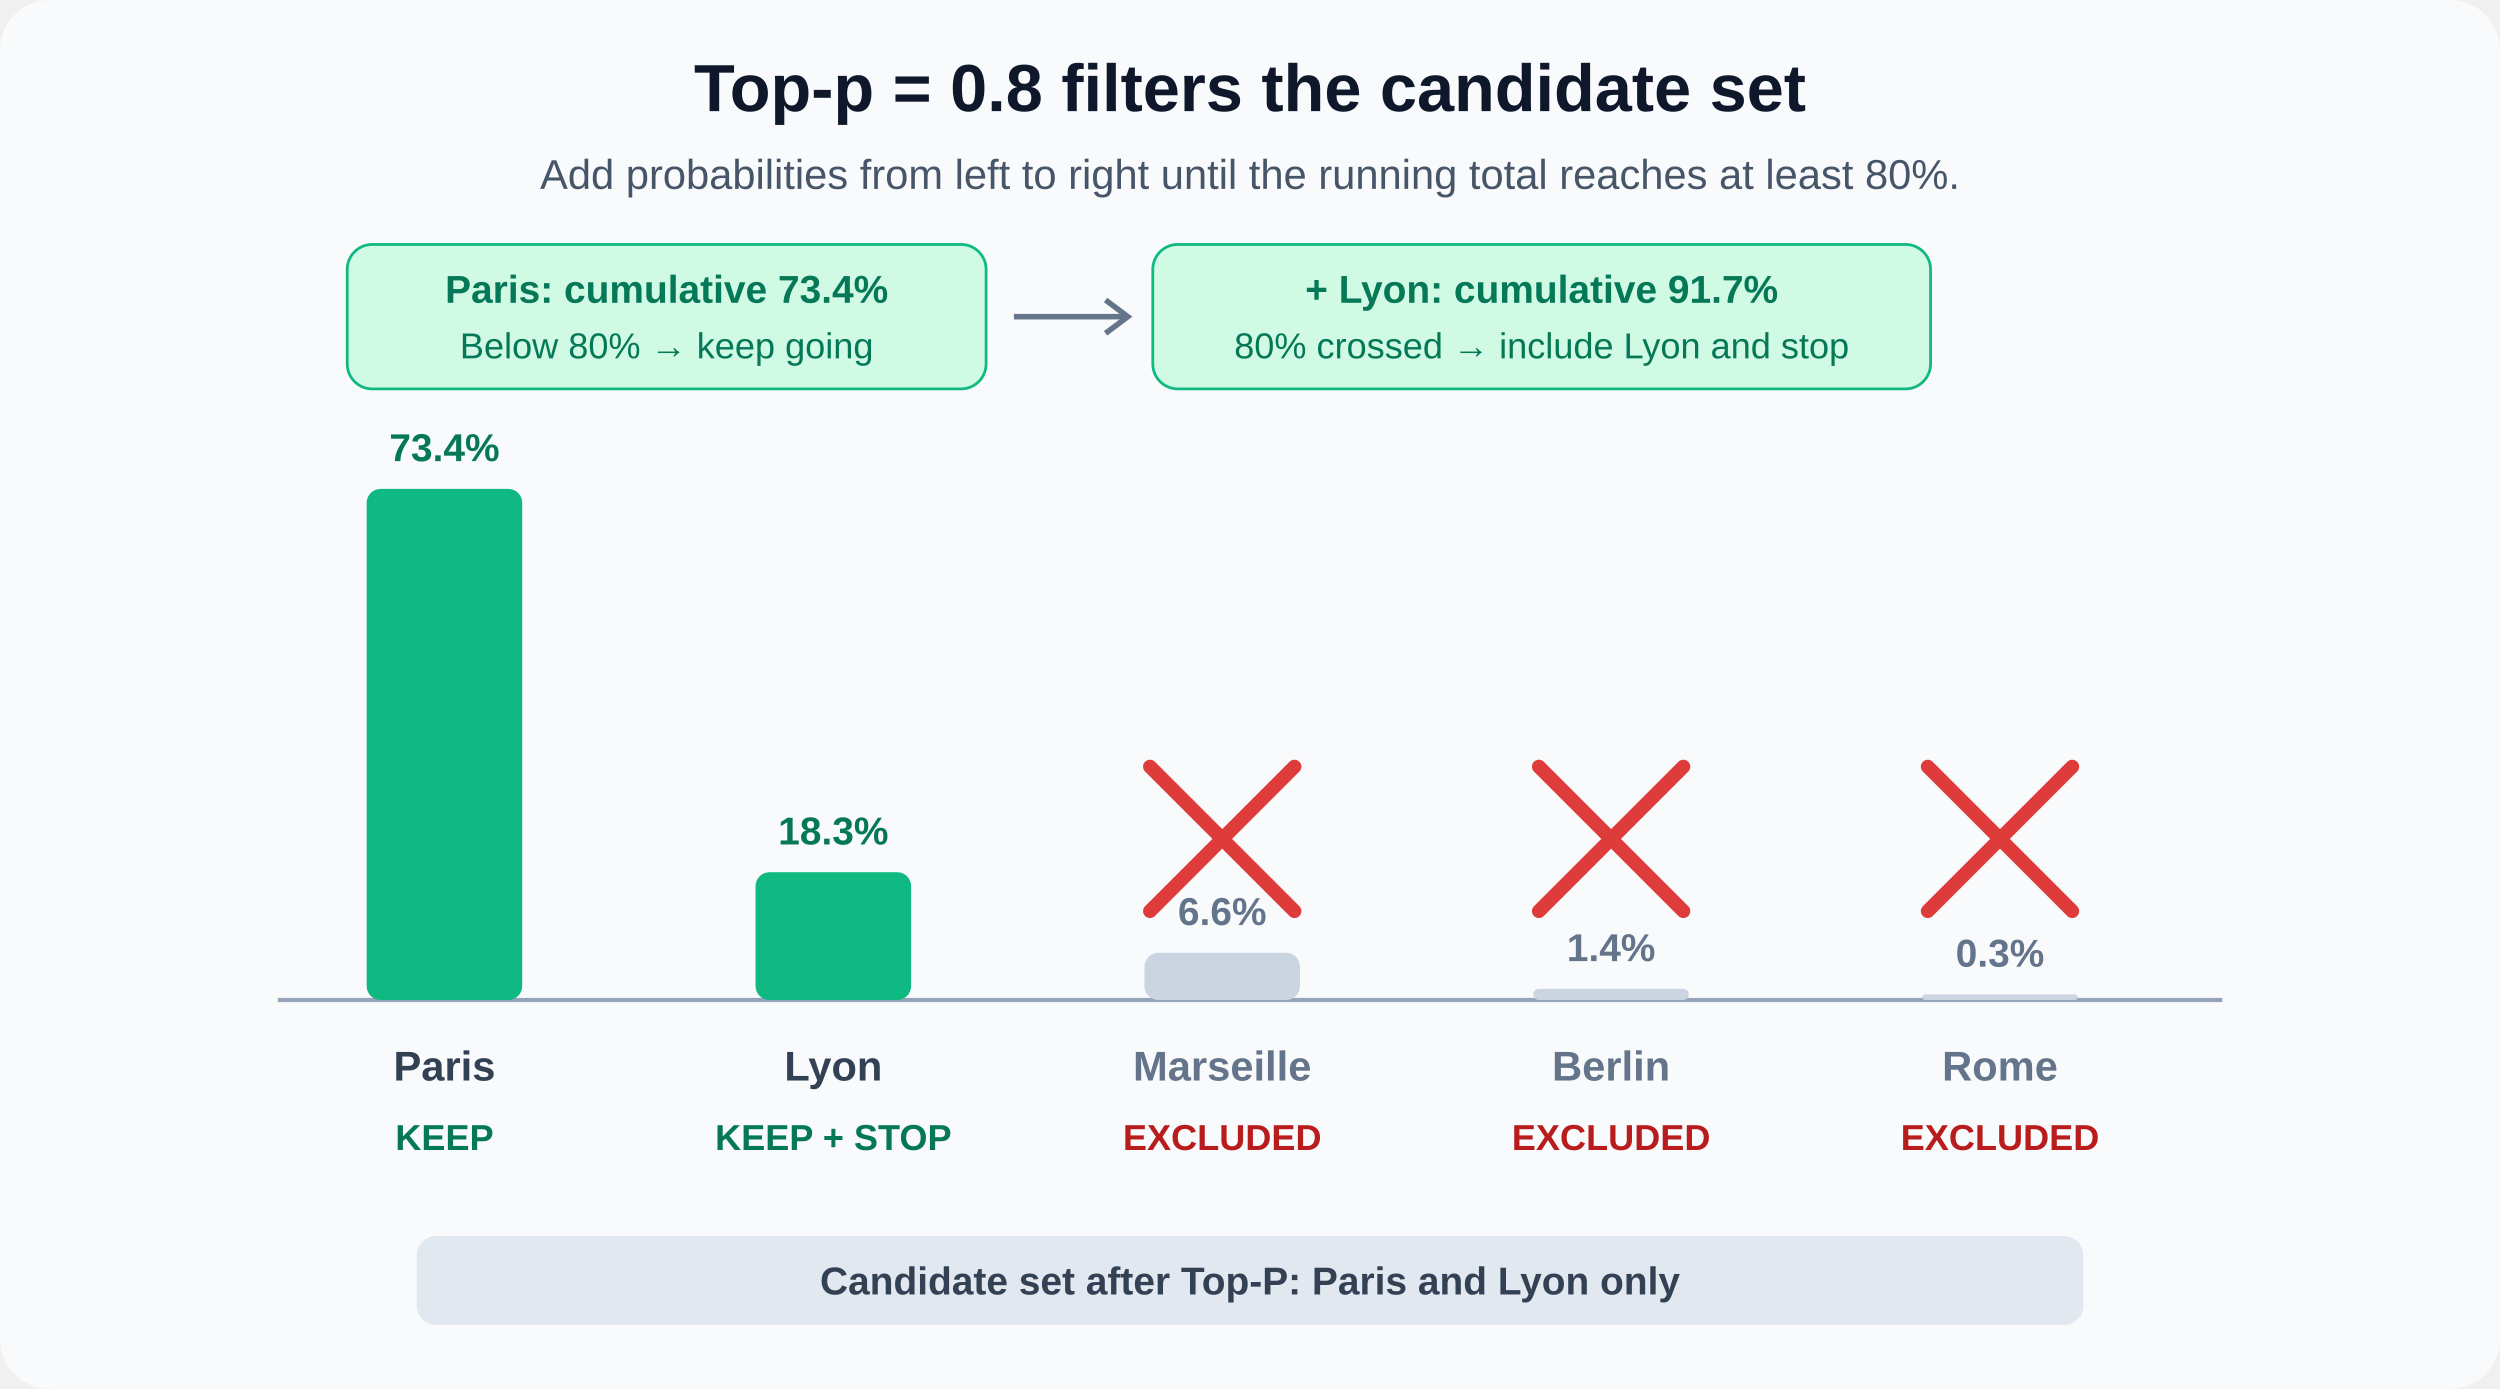
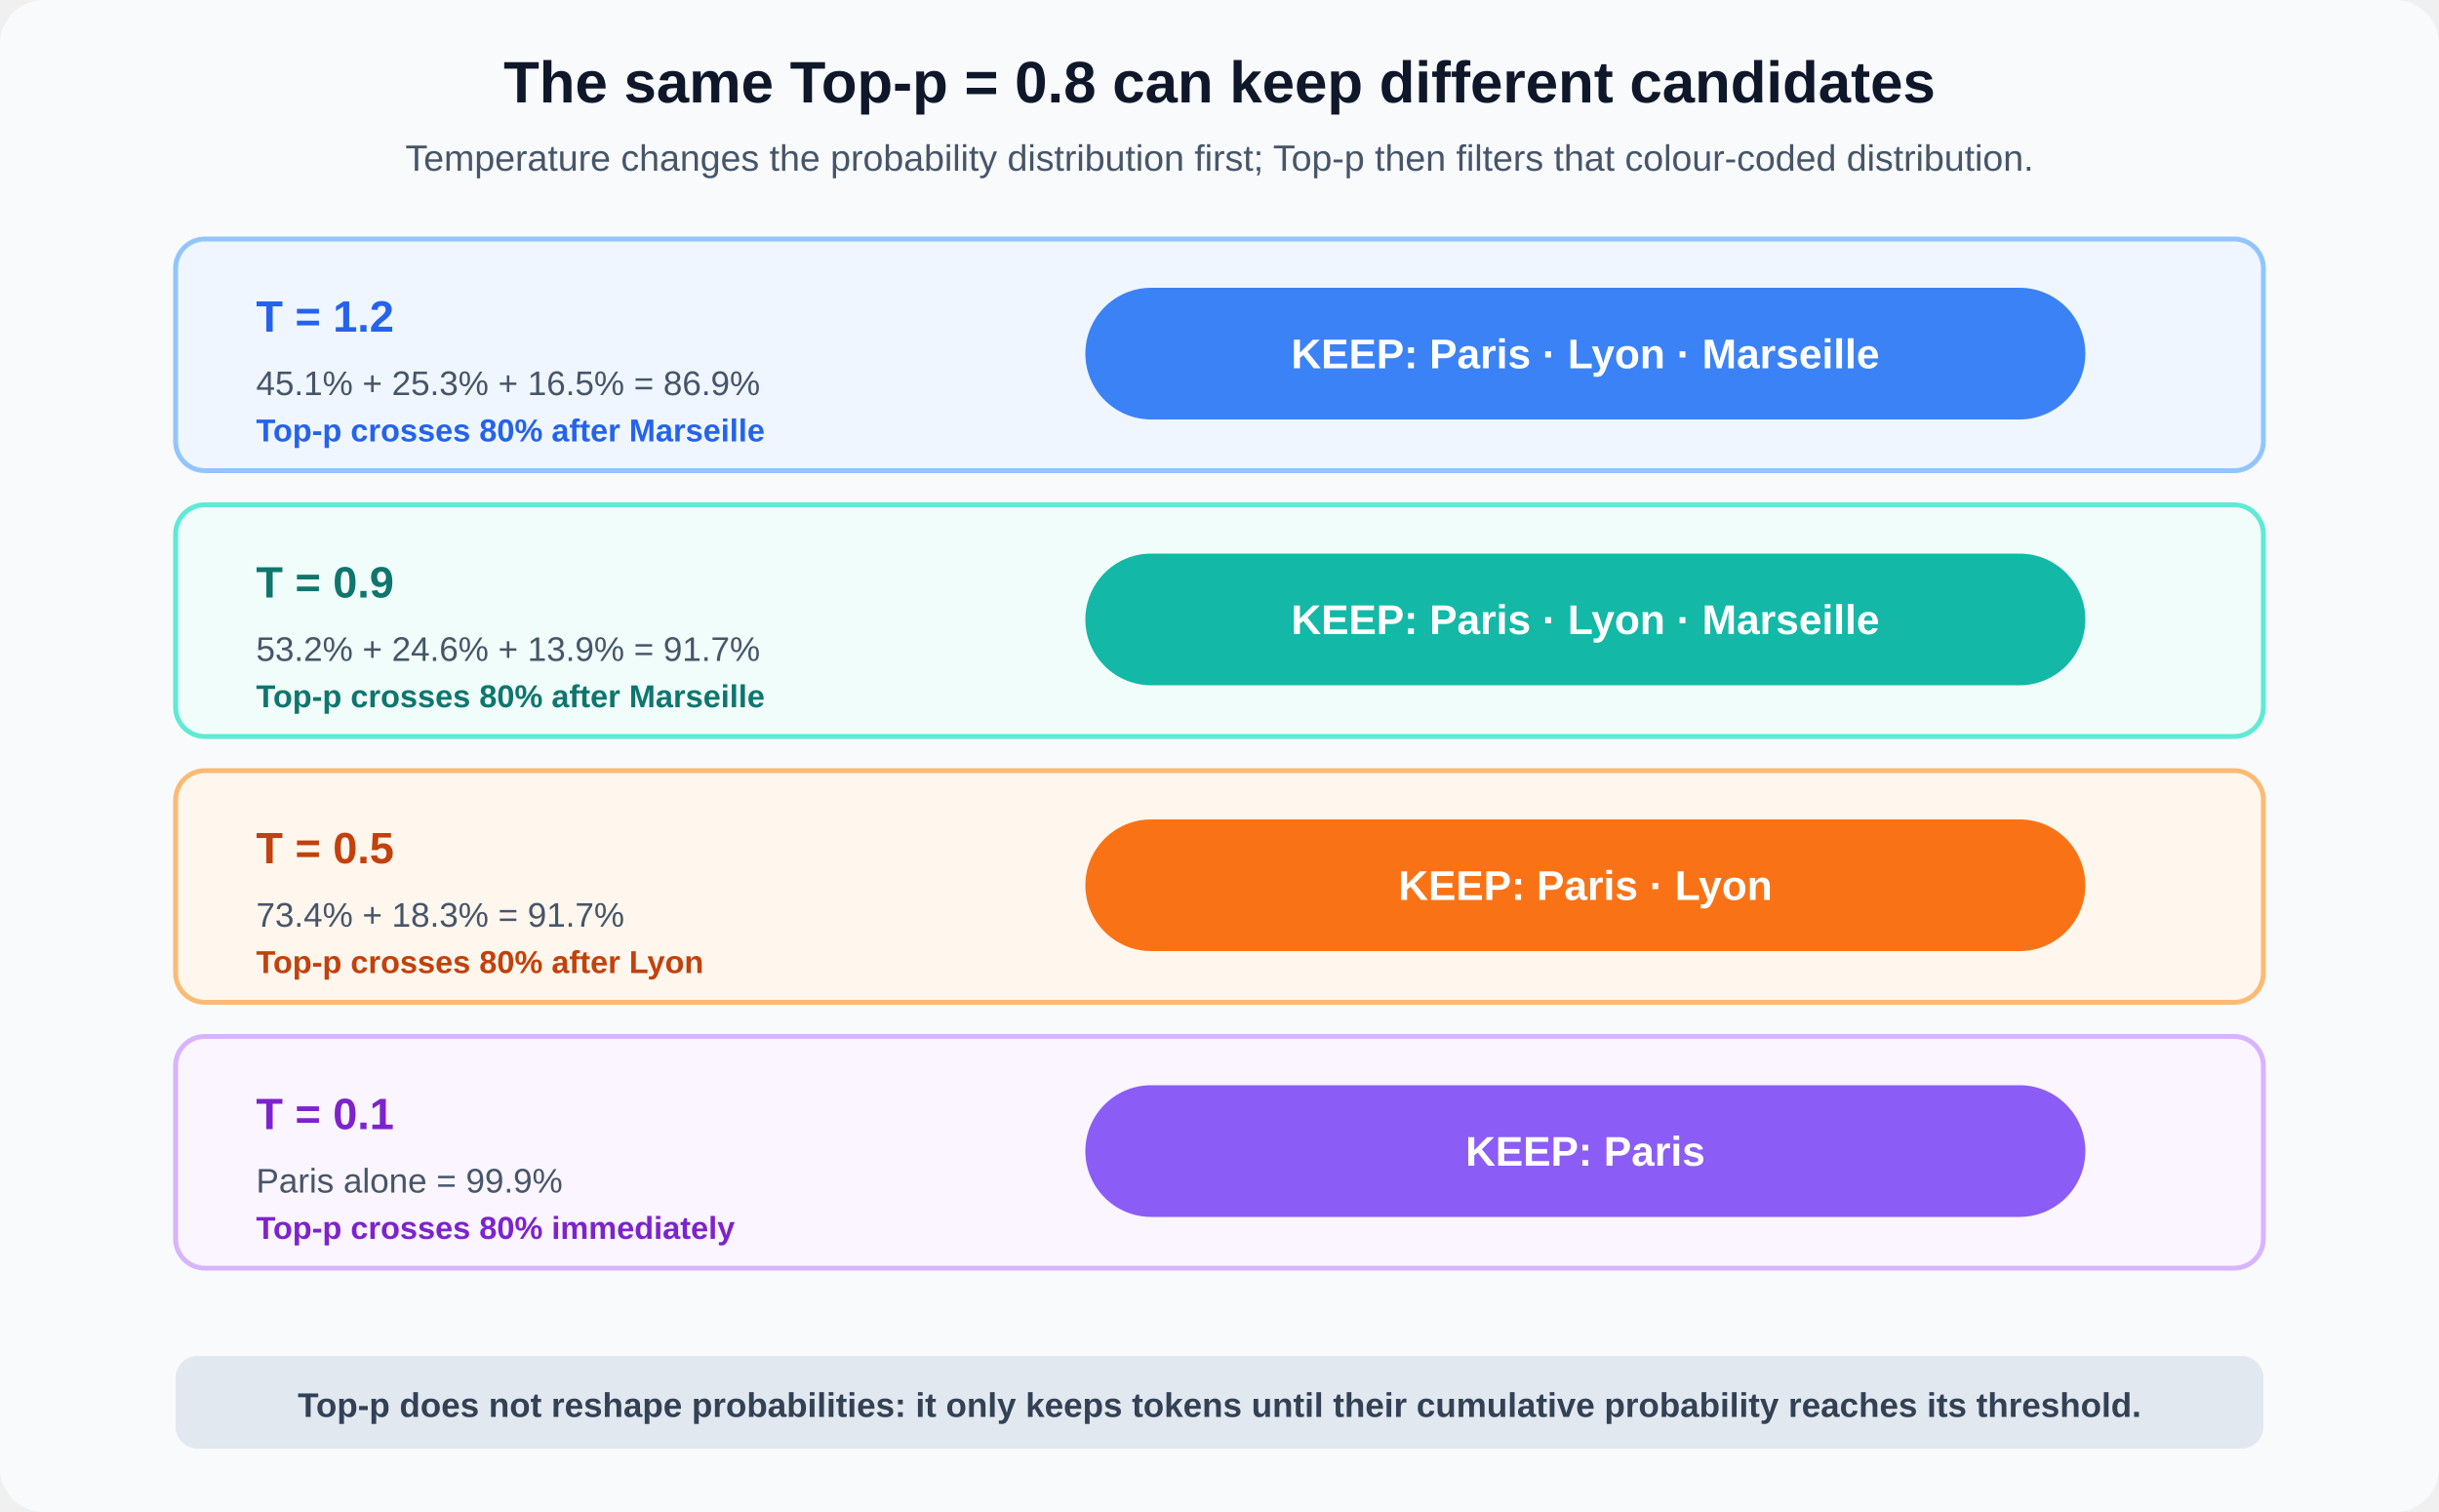
- <svg xmlns="http://www.w3.org/2000/svg" width="900" height="500" viewBox="0 0 900 500" role="img" aria-labelledby="title description">
-   <rect width="900" height="500" rx="18" fill="#f8fafc" />
-   <text x="450" y="40" text-anchor="middle" font-family="Arial, sans-serif" font-size="24" font-weight="700" fill="#0f172a">Top-p = 0.8 filters the candidate set</text>
-   <text x="450" y="68" text-anchor="middle" font-family="Arial, sans-serif" font-size="15" fill="#475569">Add probabilities from left to right until the running total reaches at least 80%.</text>
-   <rect x="125" y="88" width="230" height="52" rx="9" fill="#d1fae5" stroke="#10b981" />
-   <text x="240" y="109" text-anchor="middle" font-family="Arial, sans-serif" font-size="14" font-weight="700" fill="#047857">Paris: cumulative 73.4%</text>
-   <text x="240" y="129" text-anchor="middle" font-family="Arial, sans-serif" font-size="13" fill="#047857">Below 80% → keep going</text>
-   <path d="M365 114 H405" stroke="#64748b" stroke-width="2" />
-   <path d="M398 108 L406 114 L398 120" fill="none" stroke="#64748b" stroke-width="2" />
-   <rect x="415" y="88" width="280" height="52" rx="9" fill="#d1fae5" stroke="#10b981" />
-   <text x="555" y="109" text-anchor="middle" font-family="Arial, sans-serif" font-size="14" font-weight="700" fill="#047857">+ Lyon: cumulative 91.7%</text>
-   <text x="555" y="129" text-anchor="middle" font-family="Arial, sans-serif" font-size="13" fill="#047857">80% crossed → include Lyon and stop</text>
-   <line x1="100" y1="360" x2="800" y2="360" stroke="#94a3b8" stroke-width="1.5" />
-   <g>
-     <rect x="132" y="176" width="56" height="184" rx="5" fill="#10b981" />
-     <rect x="272" y="314" width="56" height="46" rx="5" fill="#10b981" />
-     <rect x="412" y="343" width="56" height="17" rx="5" fill="#cbd5e1" />
-     <rect x="552" y="356" width="56" height="4" rx="2" fill="#cbd5e1" />
-     <rect x="692" y="358" width="56" height="2" rx="1" fill="#cbd5e1" />
+ <svg xmlns="http://www.w3.org/2000/svg" width="1000" height="620" viewBox="0 0 1000 620" role="img" aria-labelledby="title description">
+   <rect width="1000" height="620" rx="18" fill="#f8fafc" />
+   <text x="500" y="42" text-anchor="middle" font-family="Arial, sans-serif" font-size="24" font-weight="700" fill="#0f172a">The same Top-p = 0.8 can keep different candidates</text>
+   <text x="500" y="70" text-anchor="middle" font-family="Arial, sans-serif" font-size="15" fill="#475569">Temperature changes the probability distribution first; Top-p then filters that colour-coded distribution.</text>
+   <g font-family="Arial, sans-serif">
+     <rect x="72" y="98" width="856" height="95" rx="12" fill="#eff6ff" stroke="#93c5fd" stroke-width="2" />
+     <text x="105" y="136" font-size="18" font-weight="700" fill="#2563eb">T = 1.2</text>
+     <text x="105" y="162" font-size="14" fill="#475569">45.1% + 25.3% + 16.5% = 86.9%</text>
+     <text x="105" y="181" font-size="13" font-weight="700" fill="#2563eb">Top-p crosses 80% after Marseille</text>
+     <rect x="445" y="118" width="410" height="54" rx="27" fill="#3b82f6" />
+     <text x="650" y="151" text-anchor="middle" font-size="17" font-weight="700" fill="white">KEEP: Paris · Lyon · Marseille</text>
+     <rect x="72" y="207" width="856" height="95" rx="12" fill="#f0fdfa" stroke="#5eead4" stroke-width="2" />
+     <text x="105" y="245" font-size="18" font-weight="700" fill="#0f766e">T = 0.9</text>
+     <text x="105" y="271" font-size="14" fill="#475569">53.2% + 24.6% + 13.9% = 91.7%</text>
+     <text x="105" y="290" font-size="13" font-weight="700" fill="#0f766e">Top-p crosses 80% after Marseille</text>
+     <rect x="445" y="227" width="410" height="54" rx="27" fill="#14b8a6" />
+     <text x="650" y="260" text-anchor="middle" font-size="17" font-weight="700" fill="white">KEEP: Paris · Lyon · Marseille</text>
+     <rect x="72" y="316" width="856" height="95" rx="12" fill="#fff7ed" stroke="#fdba74" stroke-width="2" />
+     <text x="105" y="354" font-size="18" font-weight="700" fill="#c2410c">T = 0.5</text>
+     <text x="105" y="380" font-size="14" fill="#475569">73.4% + 18.3% = 91.7%</text>
+     <text x="105" y="399" font-size="13" font-weight="700" fill="#c2410c">Top-p crosses 80% after Lyon</text>
+     <rect x="445" y="336" width="410" height="54" rx="27" fill="#f97316" />
+     <text x="650" y="369" text-anchor="middle" font-size="17" font-weight="700" fill="white">KEEP: Paris · Lyon</text>
+     <rect x="72" y="425" width="856" height="95" rx="12" fill="#faf5ff" stroke="#d8b4fe" stroke-width="2" />
+     <text x="105" y="463" font-size="18" font-weight="700" fill="#7e22ce">T = 0.1</text>
+     <text x="105" y="489" font-size="14" fill="#475569">Paris alone = 99.9%</text>
+     <text x="105" y="508" font-size="13" font-weight="700" fill="#7e22ce">Top-p crosses 80% immediately</text>
+     <rect x="445" y="445" width="410" height="54" rx="27" fill="#8b5cf6" />
+     <text x="650" y="478" text-anchor="middle" font-size="17" font-weight="700" fill="white">KEEP: Paris</text>
  </g>
-   <g font-family="Arial, sans-serif" text-anchor="middle">
-     <text x="160" y="166" font-size="14" font-weight="700" fill="#047857">73.4%</text>
-     <text x="300" y="304" font-size="14" font-weight="700" fill="#047857">18.3%</text>
-     <text x="440" y="333" font-size="14" font-weight="700" fill="#64748b">6.6%</text>
-     <text x="580" y="346" font-size="14" font-weight="700" fill="#64748b">1.4%</text>
-     <text x="720" y="348" font-size="14" font-weight="700" fill="#64748b">0.3%</text>
-     <text x="160" y="389" font-size="15" font-weight="700" fill="#334155">Paris</text>
-     <text x="300" y="389" font-size="15" font-weight="700" fill="#334155">Lyon</text>
-     <text x="440" y="389" font-size="15" font-weight="700" fill="#64748b">Marseille</text>
-     <text x="580" y="389" font-size="15" font-weight="700" fill="#64748b">Berlin</text>
-     <text x="720" y="389" font-size="15" font-weight="700" fill="#64748b">Rome</text>
-     <text x="160" y="414" font-size="13" font-weight="700" fill="#047857">KEEP</text>
-     <text x="300" y="414" font-size="13" font-weight="700" fill="#047857">KEEP + STOP</text>
-     <text x="440" y="414" font-size="13" font-weight="700" fill="#b91c1c">EXCLUDED</text>
-     <text x="580" y="414" font-size="13" font-weight="700" fill="#b91c1c">EXCLUDED</text>
-     <text x="720" y="414" font-size="13" font-weight="700" fill="#b91c1c">EXCLUDED</text>
-   </g>
-   <g stroke="#dc2626" stroke-width="5" stroke-linecap="round" opacity="0.9">
-     <path d="M414 276 L466 328 M466 276 L414 328" />
-     <path d="M554 276 L606 328 M606 276 L554 328" />
-     <path d="M694 276 L746 328 M746 276 L694 328" />
-   </g>
-   <rect x="150" y="445" width="600" height="32" rx="7" fill="#e2e8f0" />
-   <text x="450" y="466" text-anchor="middle" font-family="Arial, sans-serif" font-size="14" font-weight="600" fill="#334155">Candidate set after Top-P: Paris and Lyon only</text>
+   <rect x="72" y="556" width="856" height="38" rx="9" fill="#e2e8f0" />
+   <text x="500" y="581" text-anchor="middle" font-family="Arial, sans-serif" font-size="14" font-weight="600" fill="#334155">Top-p does not reshape probabilities: it only keeps tokens until their cumulative probability reaches its threshold.</text>
</svg>
